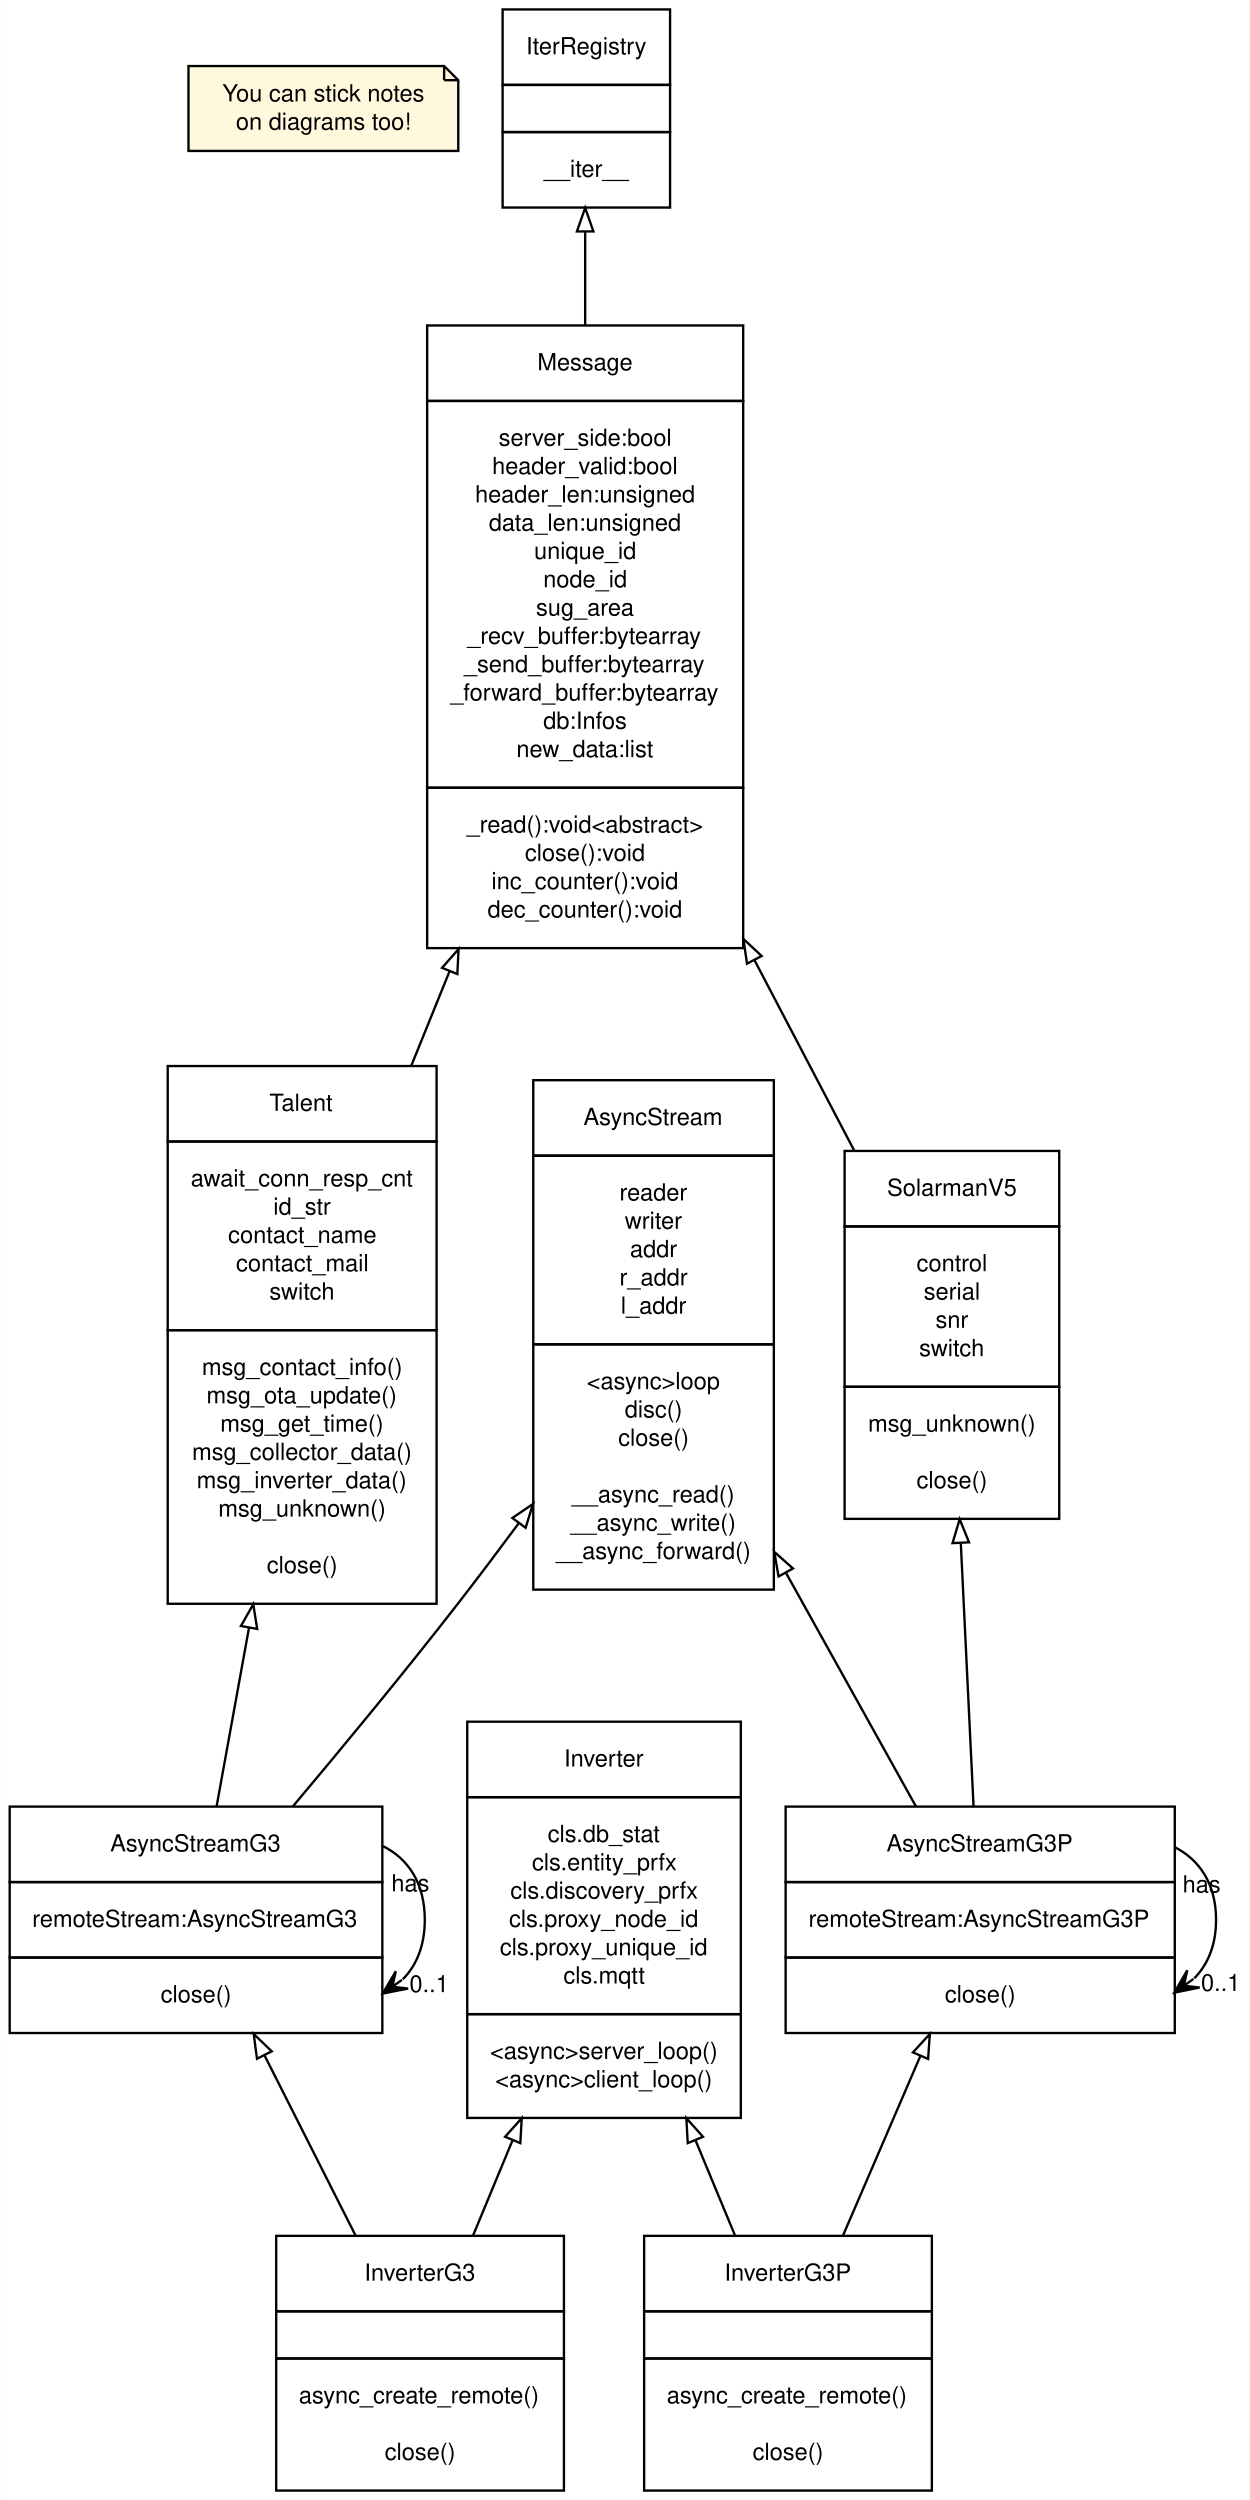
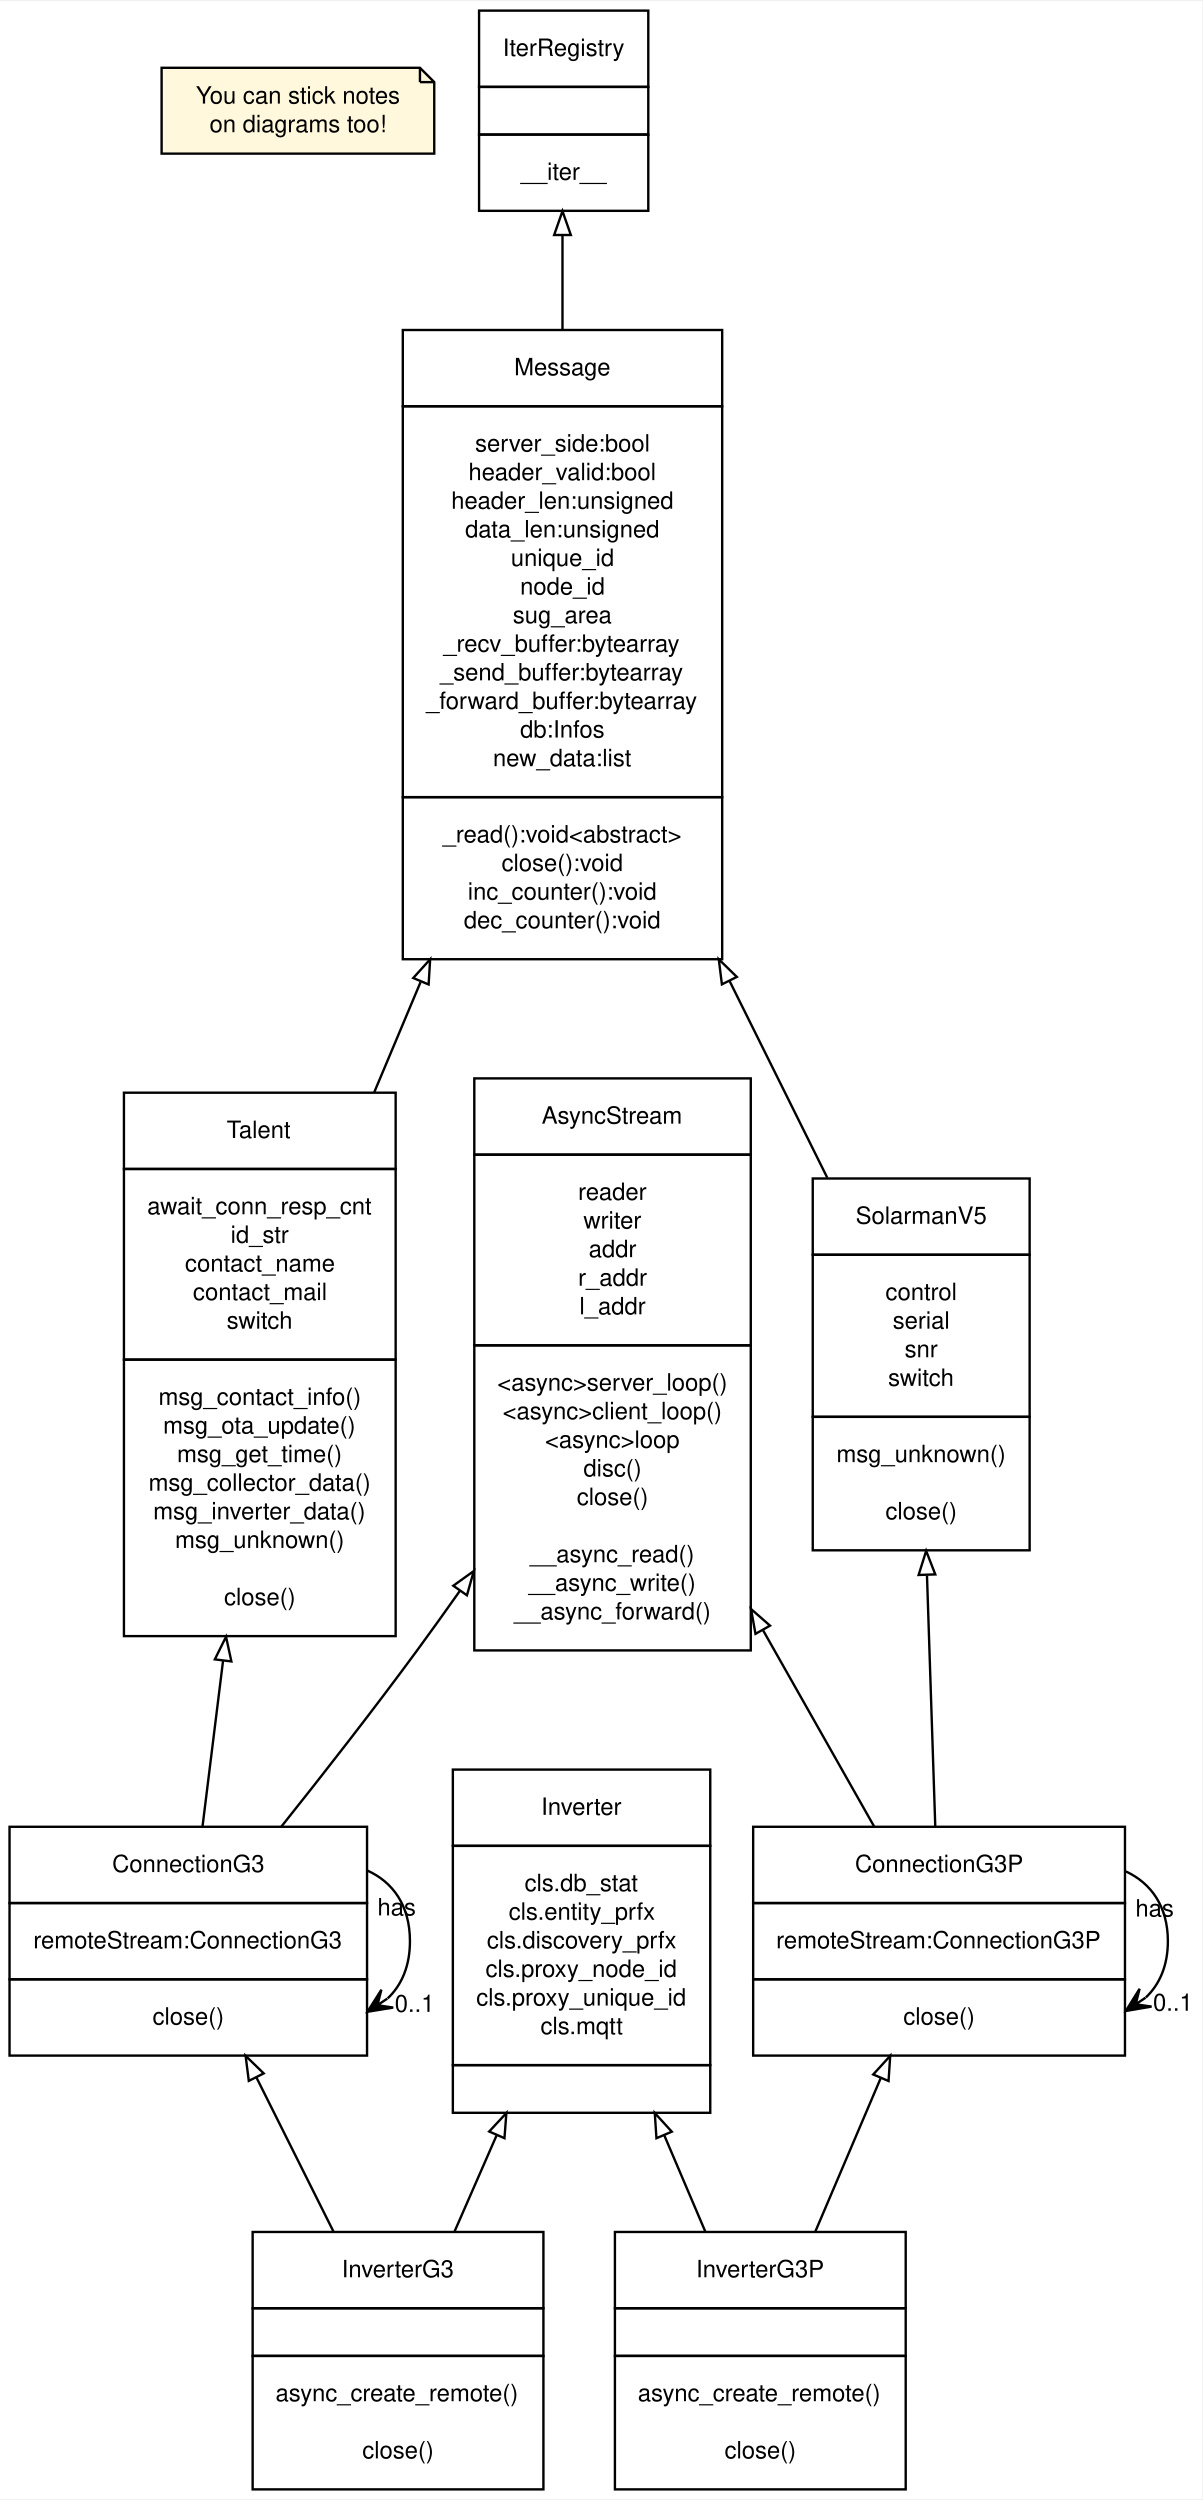
- <svg xmlns="http://www.w3.org/2000/svg" width="530pt" height="1060pt" viewBox="0.00 0.00 529.78 1060.00">
-   <g id="graph0" class="graph" transform="scale(1 1) rotate(0) translate(4 1056)">
-     <polygon fill="#ffffff" stroke="transparent" points="-4,4 -4,-1056 525.785,-1056 525.785,4 -4,4" />
+ <svg xmlns="http://www.w3.org/2000/svg" width="504pt" height="1048pt" viewBox="0.00 0.00 504.44 1048.00">
+   <g id="graph0" class="graph" transform="scale(1 1) rotate(0) translate(4 1044)">
+     <polygon fill="#ffffff" stroke="transparent" points="-4,4 -4,-1044 500.444,-1044 500.444,4 -4,4" />
    <g id="node1" class="node">
-       <polygon fill="#fff8dc" stroke="#000000" points="184.196,-1028 75.804,-1028 75.804,-992 190.196,-992 190.196,-1022 184.196,-1028" />
-       <polyline fill="none" stroke="#000000" points="184.196,-1028 184.196,-1022 " />
-       <polyline fill="none" stroke="#000000" points="190.196,-1022 184.196,-1022 " />
-       <text text-anchor="middle" x="133" y="-1013" font-family="Helvetica,sans-Serif" font-size="10.00" fill="#000000">You can stick notes</text>
-       <text text-anchor="middle" x="133" y="-1001" font-family="Helvetica,sans-Serif" font-size="10.00" fill="#000000">on diagrams too!</text>
+       <polygon fill="#fff8dc" stroke="#000000" points="172.196,-1016 63.804,-1016 63.804,-980 178.196,-980 178.196,-1010 172.196,-1016" />
+       <polyline fill="none" stroke="#000000" points="172.196,-1016 172.196,-1010 " />
+       <polyline fill="none" stroke="#000000" points="178.196,-1010 172.196,-1010 " />
+       <text text-anchor="middle" x="121" y="-1001" font-family="Helvetica,sans-Serif" font-size="10.00" fill="#000000">You can stick notes</text>
+       <text text-anchor="middle" x="121" y="-989" font-family="Helvetica,sans-Serif" font-size="10.00" fill="#000000">on diagrams too!</text>
    </g>
    <g id="node2" class="node">
-       <polygon fill="none" stroke="#000000" points="209,-1020 209,-1052 280,-1052 280,-1020 209,-1020" />
-       <text text-anchor="start" x="218.945" y="-1033" font-family="Helvetica,sans-Serif" font-size="10.00" fill="#000000">IterRegistry</text>
-       <polygon fill="none" stroke="#000000" points="209,-1000 209,-1020 280,-1020 280,-1000 209,-1000" />
-       <polygon fill="none" stroke="#000000" points="209,-968 209,-1000 280,-1000 280,-968 209,-968" />
-       <text text-anchor="start" x="226.439" y="-981" font-family="Helvetica,sans-Serif" font-size="10.00" fill="#000000">__iter__</text>
+       <polygon fill="none" stroke="#000000" points="197,-1008 197,-1040 268,-1040 268,-1008 197,-1008" />
+       <text text-anchor="start" x="206.945" y="-1021" font-family="Helvetica,sans-Serif" font-size="10.00" fill="#000000">IterRegistry</text>
+       <polygon fill="none" stroke="#000000" points="197,-988 197,-1008 268,-1008 268,-988 197,-988" />
+       <polygon fill="none" stroke="#000000" points="197,-956 197,-988 268,-988 268,-956 197,-956" />
+       <text text-anchor="start" x="214.439" y="-969" font-family="Helvetica,sans-Serif" font-size="10.00" fill="#000000">__iter__</text>
    </g>
    <g id="node3" class="node">
-       <polygon fill="none" stroke="#000000" points="177,-886 177,-918 311,-918 311,-886 177,-886" />
-       <text text-anchor="start" x="223.718" y="-899" font-family="Helvetica,sans-Serif" font-size="10.00" fill="#000000">Message</text>
-       <polygon fill="none" stroke="#000000" points="177,-722 177,-886 311,-886 311,-722 177,-722" />
-       <text text-anchor="start" x="207.327" y="-867" font-family="Helvetica,sans-Serif" font-size="10.00" fill="#000000">server_side:bool</text>
-       <text text-anchor="start" x="204.543" y="-855" font-family="Helvetica,sans-Serif" font-size="10.00" fill="#000000">header_valid:bool</text>
-       <text text-anchor="start" x="197.314" y="-843" font-family="Helvetica,sans-Serif" font-size="10.00" fill="#000000">header_len:unsigned</text>
-       <text text-anchor="start" x="203.148" y="-831" font-family="Helvetica,sans-Serif" font-size="10.00" fill="#000000">data_len:unsigned</text>
-       <text text-anchor="start" x="222.325" y="-819" font-family="Helvetica,sans-Serif" font-size="10.00" fill="#000000">unique_id</text>
-       <text text-anchor="start" x="226.214" y="-807" font-family="Helvetica,sans-Serif" font-size="10.00" fill="#000000">node_id</text>
-       <text text-anchor="start" x="223.159" y="-795" font-family="Helvetica,sans-Serif" font-size="10.00" fill="#000000">sug_area</text>
-       <text text-anchor="start" x="193.989" y="-783" font-family="Helvetica,sans-Serif" font-size="10.00" fill="#000000">_recv_buffer:bytearray</text>
-       <text text-anchor="start" x="192.595" y="-771" font-family="Helvetica,sans-Serif" font-size="10.00" fill="#000000">_send_buffer:bytearray</text>
-       <text text-anchor="start" x="186.767" y="-759" font-family="Helvetica,sans-Serif" font-size="10.00" fill="#000000">_forward_buffer:bytearray</text>
-       <text text-anchor="start" x="226.214" y="-747" font-family="Helvetica,sans-Serif" font-size="10.00" fill="#000000">db:Infos</text>
-       <text text-anchor="start" x="214.826" y="-735" font-family="Helvetica,sans-Serif" font-size="10.00" fill="#000000">new_data:list</text>
-       <polygon fill="none" stroke="#000000" points="177,-654 177,-722 311,-722 311,-654 177,-654" />
-       <text text-anchor="start" x="193.709" y="-703" font-family="Helvetica,sans-Serif" font-size="10.00" fill="#000000">_read():void&lt;abstract&gt;</text>
-       <text text-anchor="start" x="218.445" y="-691" font-family="Helvetica,sans-Serif" font-size="10.00" fill="#000000">close():void</text>
-       <text text-anchor="start" x="204.273" y="-679" font-family="Helvetica,sans-Serif" font-size="10.00" fill="#000000">inc_counter():void</text>
-       <text text-anchor="start" x="202.602" y="-667" font-family="Helvetica,sans-Serif" font-size="10.00" fill="#000000">dec_counter():void</text>
+       <polygon fill="none" stroke="#000000" points="165,-874 165,-906 299,-906 299,-874 165,-874" />
+       <text text-anchor="start" x="211.718" y="-887" font-family="Helvetica,sans-Serif" font-size="10.00" fill="#000000">Message</text>
+       <polygon fill="none" stroke="#000000" points="165,-710 165,-874 299,-874 299,-710 165,-710" />
+       <text text-anchor="start" x="195.327" y="-855" font-family="Helvetica,sans-Serif" font-size="10.00" fill="#000000">server_side:bool</text>
+       <text text-anchor="start" x="192.543" y="-843" font-family="Helvetica,sans-Serif" font-size="10.00" fill="#000000">header_valid:bool</text>
+       <text text-anchor="start" x="185.314" y="-831" font-family="Helvetica,sans-Serif" font-size="10.00" fill="#000000">header_len:unsigned</text>
+       <text text-anchor="start" x="191.148" y="-819" font-family="Helvetica,sans-Serif" font-size="10.00" fill="#000000">data_len:unsigned</text>
+       <text text-anchor="start" x="210.325" y="-807" font-family="Helvetica,sans-Serif" font-size="10.00" fill="#000000">unique_id</text>
+       <text text-anchor="start" x="214.214" y="-795" font-family="Helvetica,sans-Serif" font-size="10.00" fill="#000000">node_id</text>
+       <text text-anchor="start" x="211.159" y="-783" font-family="Helvetica,sans-Serif" font-size="10.00" fill="#000000">sug_area</text>
+       <text text-anchor="start" x="181.989" y="-771" font-family="Helvetica,sans-Serif" font-size="10.00" fill="#000000">_recv_buffer:bytearray</text>
+       <text text-anchor="start" x="180.595" y="-759" font-family="Helvetica,sans-Serif" font-size="10.00" fill="#000000">_send_buffer:bytearray</text>
+       <text text-anchor="start" x="174.767" y="-747" font-family="Helvetica,sans-Serif" font-size="10.00" fill="#000000">_forward_buffer:bytearray</text>
+       <text text-anchor="start" x="214.214" y="-735" font-family="Helvetica,sans-Serif" font-size="10.00" fill="#000000">db:Infos</text>
+       <text text-anchor="start" x="202.826" y="-723" font-family="Helvetica,sans-Serif" font-size="10.00" fill="#000000">new_data:list</text>
+       <polygon fill="none" stroke="#000000" points="165,-642 165,-710 299,-710 299,-642 165,-642" />
+       <text text-anchor="start" x="181.709" y="-691" font-family="Helvetica,sans-Serif" font-size="10.00" fill="#000000">_read():void&lt;abstract&gt;</text>
+       <text text-anchor="start" x="206.445" y="-679" font-family="Helvetica,sans-Serif" font-size="10.00" fill="#000000">close():void</text>
+       <text text-anchor="start" x="192.273" y="-667" font-family="Helvetica,sans-Serif" font-size="10.00" fill="#000000">inc_counter():void</text>
+       <text text-anchor="start" x="190.602" y="-655" font-family="Helvetica,sans-Serif" font-size="10.00" fill="#000000">dec_counter():void</text>
    </g>
    <g id="edge1" class="edge">
-       <path fill="none" stroke="#000000" d="M244,-957.579C244,-945.462 244,-932.032 244,-918.176" />
-       <polygon fill="none" stroke="#000000" points="240.5,-957.867 244,-967.867 247.5,-957.867 240.5,-957.867" />
+       <path fill="none" stroke="#000000" d="M232,-945.579C232,-933.462 232,-920.032 232,-906.176" />
+       <polygon fill="none" stroke="#000000" points="228.5,-945.867 232,-955.867 235.5,-945.867 228.5,-945.867" />
    </g>
    <g id="node4" class="node">
-       <polygon fill="none" stroke="#000000" points="67,-572 67,-604 181,-604 181,-572 67,-572" />
-       <text text-anchor="start" x="110.108" y="-585" font-family="Helvetica,sans-Serif" font-size="10.00" fill="#000000">Talent</text>
-       <polygon fill="none" stroke="#000000" points="67,-492 67,-572 181,-572 181,-492 67,-492" />
-       <text text-anchor="start" x="76.763" y="-553" font-family="Helvetica,sans-Serif" font-size="10.00" fill="#000000">await_conn_resp_cnt</text>
-       <text text-anchor="start" x="111.778" y="-541" font-family="Helvetica,sans-Serif" font-size="10.00" fill="#000000">id_str</text>
-       <text text-anchor="start" x="92.6" y="-529" font-family="Helvetica,sans-Serif" font-size="10.00" fill="#000000">contact_name</text>
-       <text text-anchor="start" x="95.94" y="-517" font-family="Helvetica,sans-Serif" font-size="10.00" fill="#000000">contact_mail</text>
-       <text text-anchor="start" x="110.112" y="-505" font-family="Helvetica,sans-Serif" font-size="10.00" fill="#000000">switch</text>
-       <polygon fill="none" stroke="#000000" points="67,-376 67,-492 181,-492 181,-376 67,-376" />
-       <text text-anchor="start" x="81.493" y="-473" font-family="Helvetica,sans-Serif" font-size="10.00" fill="#000000">msg_contact_info()</text>
-       <text text-anchor="start" x="83.433" y="-461" font-family="Helvetica,sans-Serif" font-size="10.00" fill="#000000">msg_ota_update()</text>
-       <text text-anchor="start" x="89.276" y="-449" font-family="Helvetica,sans-Serif" font-size="10.00" fill="#000000">msg_get_time()</text>
-       <text text-anchor="start" x="77.329" y="-437" font-family="Helvetica,sans-Serif" font-size="10.00" fill="#000000">msg_collector_data()</text>
-       <text text-anchor="start" x="79.273" y="-425" font-family="Helvetica,sans-Serif" font-size="10.00" fill="#000000">msg_inverter_data()</text>
-       <text text-anchor="start" x="88.441" y="-413" font-family="Helvetica,sans-Serif" font-size="10.00" fill="#000000">msg_unknown()</text>
-       <text text-anchor="start" x="109.002" y="-389" font-family="Helvetica,sans-Serif" font-size="10.00" fill="#000000">close()</text>
+       <polygon fill="none" stroke="#000000" points="48,-554 48,-586 162,-586 162,-554 48,-554" />
+       <text text-anchor="start" x="91.108" y="-567" font-family="Helvetica,sans-Serif" font-size="10.00" fill="#000000">Talent</text>
+       <polygon fill="none" stroke="#000000" points="48,-474 48,-554 162,-554 162,-474 48,-474" />
+       <text text-anchor="start" x="57.763" y="-535" font-family="Helvetica,sans-Serif" font-size="10.00" fill="#000000">await_conn_resp_cnt</text>
+       <text text-anchor="start" x="92.778" y="-523" font-family="Helvetica,sans-Serif" font-size="10.00" fill="#000000">id_str</text>
+       <text text-anchor="start" x="73.6" y="-511" font-family="Helvetica,sans-Serif" font-size="10.00" fill="#000000">contact_name</text>
+       <text text-anchor="start" x="76.94" y="-499" font-family="Helvetica,sans-Serif" font-size="10.00" fill="#000000">contact_mail</text>
+       <text text-anchor="start" x="91.112" y="-487" font-family="Helvetica,sans-Serif" font-size="10.00" fill="#000000">switch</text>
+       <polygon fill="none" stroke="#000000" points="48,-358 48,-474 162,-474 162,-358 48,-358" />
+       <text text-anchor="start" x="62.492" y="-455" font-family="Helvetica,sans-Serif" font-size="10.00" fill="#000000">msg_contact_info()</text>
+       <text text-anchor="start" x="64.433" y="-443" font-family="Helvetica,sans-Serif" font-size="10.00" fill="#000000">msg_ota_update()</text>
+       <text text-anchor="start" x="70.276" y="-431" font-family="Helvetica,sans-Serif" font-size="10.00" fill="#000000">msg_get_time()</text>
+       <text text-anchor="start" x="58.328" y="-419" font-family="Helvetica,sans-Serif" font-size="10.00" fill="#000000">msg_collector_data()</text>
+       <text text-anchor="start" x="60.273" y="-407" font-family="Helvetica,sans-Serif" font-size="10.00" fill="#000000">msg_inverter_data()</text>
+       <text text-anchor="start" x="69.441" y="-395" font-family="Helvetica,sans-Serif" font-size="10.00" fill="#000000">msg_unknown()</text>
+       <text text-anchor="start" x="90.002" y="-371" font-family="Helvetica,sans-Serif" font-size="10.00" fill="#000000">close()</text>
    </g>
    <g id="edge2" class="edge">
-       <path fill="none" stroke="#000000" d="M186.553,-644.297C181.105,-630.859 175.629,-617.352 170.305,-604.22" />
-       <polygon fill="none" stroke="#000000" points="183.317,-645.631 190.318,-653.584 189.804,-643.001 183.317,-645.631" />
+       <path fill="none" stroke="#000000" d="M172.442,-632.374C165.94,-616.913 159.383,-601.321 153.045,-586.248" />
+       <polygon fill="none" stroke="#000000" points="169.378,-634.116 176.481,-641.978 175.831,-631.403 169.378,-634.116" />
    </g>
    <g id="node5" class="node">
-       <polygon fill="none" stroke="#000000" points="354,-536 354,-568 445,-568 445,-536 354,-536" />
-       <text text-anchor="start" x="371.995" y="-549" font-family="Helvetica,sans-Serif" font-size="10.00" fill="#000000">SolarmanV5</text>
-       <polygon fill="none" stroke="#000000" points="354,-468 354,-536 445,-536 445,-468 354,-468" />
-       <text text-anchor="start" x="384.498" y="-517" font-family="Helvetica,sans-Serif" font-size="10.00" fill="#000000">control</text>
-       <text text-anchor="start" x="387.558" y="-505" font-family="Helvetica,sans-Serif" font-size="10.00" fill="#000000">serial</text>
-       <text text-anchor="start" x="392.556" y="-493" font-family="Helvetica,sans-Serif" font-size="10.00" fill="#000000">snr</text>
-       <text text-anchor="start" x="385.612" y="-481" font-family="Helvetica,sans-Serif" font-size="10.00" fill="#000000">switch</text>
-       <polygon fill="none" stroke="#000000" points="354,-412 354,-468 445,-468 445,-412 354,-412" />
-       <text text-anchor="start" x="363.94" y="-449" font-family="Helvetica,sans-Serif" font-size="10.00" fill="#000000">msg_unknown()</text>
-       <text text-anchor="start" x="384.502" y="-425" font-family="Helvetica,sans-Serif" font-size="10.00" fill="#000000">close()</text>
+       <polygon fill="none" stroke="#000000" points="337,-518 337,-550 428,-550 428,-518 337,-518" />
+       <text text-anchor="start" x="354.995" y="-531" font-family="Helvetica,sans-Serif" font-size="10.00" fill="#000000">SolarmanV5</text>
+       <polygon fill="none" stroke="#000000" points="337,-450 337,-518 428,-518 428,-450 337,-450" />
+       <text text-anchor="start" x="367.498" y="-499" font-family="Helvetica,sans-Serif" font-size="10.00" fill="#000000">control</text>
+       <text text-anchor="start" x="370.558" y="-487" font-family="Helvetica,sans-Serif" font-size="10.00" fill="#000000">serial</text>
+       <text text-anchor="start" x="375.556" y="-475" font-family="Helvetica,sans-Serif" font-size="10.00" fill="#000000">snr</text>
+       <text text-anchor="start" x="368.612" y="-463" font-family="Helvetica,sans-Serif" font-size="10.00" fill="#000000">switch</text>
+       <polygon fill="none" stroke="#000000" points="337,-394 337,-450 428,-450 428,-394 337,-394" />
+       <text text-anchor="start" x="346.94" y="-431" font-family="Helvetica,sans-Serif" font-size="10.00" fill="#000000">msg_unknown()</text>
+       <text text-anchor="start" x="367.502" y="-407" font-family="Helvetica,sans-Serif" font-size="10.00" fill="#000000">close()</text>
    </g>
    <g id="edge3" class="edge">
-       <path fill="none" stroke="#000000" d="M315.772,-648.938C330.251,-621.289 344.997,-593.128 357.975,-568.344" />
-       <polygon fill="none" stroke="#000000" points="312.622,-647.409 311.084,-657.892 318.823,-650.656 312.622,-647.409" />
+       <path fill="none" stroke="#000000" d="M302.137,-632.791C316.224,-604.43 330.54,-575.606 343.087,-550.344" />
+       <polygon fill="none" stroke="#000000" points="298.888,-631.465 297.574,-641.978 305.157,-634.579 298.888,-631.465" />
    </g>
    <g id="node6" class="node">
-       <polygon fill="none" stroke="#000000" points="0,-258 0,-290 158,-290 158,-258 0,-258" />
-       <text text-anchor="start" x="42.605" y="-271" font-family="Helvetica,sans-Serif" font-size="10.00" fill="#000000">AsyncStreamG3</text>
-       <polygon fill="none" stroke="#000000" points="0,-226 0,-258 158,-258 158,-226 0,-226" />
-       <text text-anchor="start" x="9.546" y="-239" font-family="Helvetica,sans-Serif" font-size="10.00" fill="#000000">remoteStream:AsyncStreamG3</text>
-       <polygon fill="none" stroke="#000000" points="0,-194 0,-226 158,-226 158,-194 0,-194" />
-       <text text-anchor="start" x="64.002" y="-207" font-family="Helvetica,sans-Serif" font-size="10.00" fill="#000000">close()</text>
+       <polygon fill="none" stroke="#000000" points="0,-246 0,-278 150,-278 150,-246 0,-246" />
+       <text text-anchor="start" x="43.045" y="-259" font-family="Helvetica,sans-Serif" font-size="10.00" fill="#000000">ConnectionG3</text>
+       <polygon fill="none" stroke="#000000" points="0,-214 0,-246 150,-246 150,-214 0,-214" />
+       <text text-anchor="start" x="9.987" y="-227" font-family="Helvetica,sans-Serif" font-size="10.00" fill="#000000">remoteStream:ConnectionG3</text>
+       <polygon fill="none" stroke="#000000" points="0,-182 0,-214 150,-214 150,-182 0,-182" />
+       <text text-anchor="start" x="60.002" y="-195" font-family="Helvetica,sans-Serif" font-size="10.00" fill="#000000">close()</text>
    </g>
    <g id="edge4" class="edge">
-       <path fill="none" stroke="#000000" d="M101.481,-365.895C96.598,-338.987 91.717,-312.085 87.757,-290.259" />
-       <polygon fill="none" stroke="#000000" points="98.049,-366.585 103.278,-375.8 104.936,-365.335 98.049,-366.585" />
+       <path fill="none" stroke="#000000" d="M89.571,-347.541C86.515,-322.884 83.482,-298.42 80.981,-278.246" />
+       <polygon fill="none" stroke="#000000" points="86.131,-348.239 90.835,-357.732 93.078,-347.378 86.131,-348.239" />
    </g>
    <g id="node7" class="node">
-       <polygon fill="none" stroke="#000000" points="329,-258 329,-290 494,-290 494,-258 329,-258" />
-       <text text-anchor="start" x="371.771" y="-271" font-family="Helvetica,sans-Serif" font-size="10.00" fill="#000000">AsyncStreamG3P</text>
-       <polygon fill="none" stroke="#000000" points="329,-226 329,-258 494,-258 494,-226 329,-226" />
-       <text text-anchor="start" x="338.712" y="-239" font-family="Helvetica,sans-Serif" font-size="10.00" fill="#000000">remoteStream:AsyncStreamG3P</text>
-       <polygon fill="none" stroke="#000000" points="329,-194 329,-226 494,-226 494,-194 329,-194" />
-       <text text-anchor="start" x="396.502" y="-207" font-family="Helvetica,sans-Serif" font-size="10.00" fill="#000000">close()</text>
+       <polygon fill="none" stroke="#000000" points="312,-246 312,-278 468,-278 468,-246 312,-246" />
+       <text text-anchor="start" x="354.711" y="-259" font-family="Helvetica,sans-Serif" font-size="10.00" fill="#000000">ConnectionG3P</text>
+       <polygon fill="none" stroke="#000000" points="312,-214 312,-246 468,-246 468,-214 312,-214" />
+       <text text-anchor="start" x="321.652" y="-227" font-family="Helvetica,sans-Serif" font-size="10.00" fill="#000000">remoteStream:ConnectionG3P</text>
+       <polygon fill="none" stroke="#000000" points="312,-182 312,-214 468,-214 468,-182 312,-182" />
+       <text text-anchor="start" x="375.002" y="-195" font-family="Helvetica,sans-Serif" font-size="10.00" fill="#000000">close()</text>
    </g>
    <g id="edge5" class="edge">
-       <path fill="none" stroke="#000000" d="M403.285,-401.435C405.099,-363.945 407.142,-321.736 408.669,-290.17" />
-       <polygon fill="none" stroke="#000000" points="399.768,-401.714 402.78,-411.872 406.76,-402.053 399.768,-401.714" />
+       <path fill="none" stroke="#000000" d="M384.931,-383.347C386.108,-347.728 387.419,-308.072 388.413,-278.012" />
+       <polygon fill="none" stroke="#000000" points="381.419,-383.654 384.586,-393.764 388.415,-383.885 381.419,-383.654" />
    </g>
    <g id="edge11" class="edge">
-       <path fill="none" stroke="#000000" d="M158.163,-273.272C168.871,-268.029 176,-257.606 176,-242 176,-231.027 172.476,-222.617 166.661,-216.767" />
-       <polygon fill="#000000" stroke="#000000" points="158.163,-210.728 168.921,-212.853 162.239,-213.625 166.314,-216.521 166.314,-216.521 166.314,-216.521 162.239,-213.625 163.708,-220.189 158.163,-210.728 158.163,-210.728" />
-       <text text-anchor="middle" x="177.834" y="-211.339" font-family="Helvetica,sans-Serif" font-size="10.00" fill="#000000">0..1</text>
-       <text text-anchor="middle" x="169.883" y="-254.065" font-family="Helvetica,sans-Serif" font-size="10.00" fill="#000000">has</text>
+       <path fill="none" stroke="#000000" d="M150.168,-259.614C160.839,-254.825 168,-244.953 168,-230 168,-219.486 164.46,-211.484 158.649,-205.995" />
+       <polygon fill="#000000" stroke="#000000" points="150.168,-200.386 160.992,-202.15 154.339,-203.144 158.509,-205.903 158.509,-205.903 158.509,-205.903 154.339,-203.144 156.026,-209.656 150.168,-200.386 150.168,-200.386" />
+       <text text-anchor="middle" x="169.95" y="-200.336" font-family="Helvetica,sans-Serif" font-size="10.00" fill="#000000">0..1</text>
+       <text text-anchor="middle" x="162.426" y="-240.811" font-family="Helvetica,sans-Serif" font-size="10.00" fill="#000000">has</text>
    </g>
    <g id="node10" class="node">
-       <polygon fill="none" stroke="#000000" points="113,-76 113,-108 235,-108 235,-76 113,-76" />
-       <text text-anchor="start" x="150.385" y="-89" font-family="Helvetica,sans-Serif" font-size="10.00" fill="#000000">InverterG3</text>
-       <polygon fill="none" stroke="#000000" points="113,-56 113,-76 235,-76 235,-56 113,-56" />
-       <polygon fill="none" stroke="#000000" points="113,0 113,-56 235,-56 235,0 113,0" />
-       <text text-anchor="start" x="122.603" y="-37" font-family="Helvetica,sans-Serif" font-size="10.00" fill="#000000">async_create_remote()</text>
-       <text text-anchor="start" x="159.002" y="-13" font-family="Helvetica,sans-Serif" font-size="10.00" fill="#000000">close()</text>
+       <polygon fill="none" stroke="#000000" points="102,-76 102,-108 224,-108 224,-76 102,-76" />
+       <text text-anchor="start" x="139.385" y="-89" font-family="Helvetica,sans-Serif" font-size="10.00" fill="#000000">InverterG3</text>
+       <polygon fill="none" stroke="#000000" points="102,-56 102,-76 224,-76 224,-56 102,-56" />
+       <polygon fill="none" stroke="#000000" points="102,0 102,-56 224,-56 224,0 102,0" />
+       <text text-anchor="start" x="111.603" y="-37" font-family="Helvetica,sans-Serif" font-size="10.00" fill="#000000">async_create_remote()</text>
+       <text text-anchor="start" x="148.002" y="-13" font-family="Helvetica,sans-Serif" font-size="10.00" fill="#000000">close()</text>
    </g>
    <g id="edge10" class="edge">
-       <path fill="none" stroke="#000000" d="M108.061,-184.49C120.323,-160.225 134.525,-132.119 146.602,-108.22" />
-       <polygon fill="none" stroke="#000000" points="104.851,-183.082 103.465,-193.585 111.099,-186.239 104.851,-183.082" />
+       <path fill="none" stroke="#000000" d="M103.559,-172.882C113.937,-152.125 125.628,-128.743 135.879,-108.242" />
+       <polygon fill="none" stroke="#000000" points="100.388,-171.398 99.046,-181.907 106.649,-174.528 100.388,-171.398" />
    </g>
    <g id="edge13" class="edge">
-       <path fill="none" stroke="#000000" d="M493.796,-272.893C504.457,-267.536 511.5,-257.238 511.5,-242 511.5,-231.286 508.018,-223.014 502.245,-217.184" />
-       <polygon fill="#000000" stroke="#000000" points="493.796,-211.107 504.542,-213.293 497.855,-214.027 501.914,-216.946 501.914,-216.946 501.914,-216.946 497.855,-214.027 499.286,-220.6 493.796,-211.107 493.796,-211.107" />
-       <text text-anchor="middle" x="513.447" y="-211.83" font-family="Helvetica,sans-Serif" font-size="10.00" fill="#000000">0..1</text>
-       <text text-anchor="middle" x="505.373" y="-253.585" font-family="Helvetica,sans-Serif" font-size="10.00" fill="#000000">has</text>
+       <path fill="none" stroke="#000000" d="M468.347,-259.276C478.944,-254.368 486,-244.609 486,-230 486,-219.728 482.512,-211.854 476.757,-206.378" />
+       <polygon fill="#000000" stroke="#000000" points="468.347,-200.724 479.157,-202.569 472.497,-203.514 476.646,-206.303 476.646,-206.303 476.646,-206.303 472.497,-203.514 474.135,-210.038 468.347,-200.724 468.347,-200.724" />
+       <text text-anchor="middle" x="488.106" y="-200.822" font-family="Helvetica,sans-Serif" font-size="10.00" fill="#000000">0..1</text>
+       <text text-anchor="middle" x="480.441" y="-240.347" font-family="Helvetica,sans-Serif" font-size="10.00" fill="#000000">has</text>
    </g>
    <g id="node11" class="node">
-       <polygon fill="none" stroke="#000000" points="269,-76 269,-108 391,-108 391,-76 269,-76" />
-       <text text-anchor="start" x="303.05" y="-89" font-family="Helvetica,sans-Serif" font-size="10.00" fill="#000000">InverterG3P</text>
-       <polygon fill="none" stroke="#000000" points="269,-56 269,-76 391,-76 391,-56 269,-56" />
-       <polygon fill="none" stroke="#000000" points="269,0 269,-56 391,-56 391,0 269,0" />
-       <text text-anchor="start" x="278.603" y="-37" font-family="Helvetica,sans-Serif" font-size="10.00" fill="#000000">async_create_remote()</text>
-       <text text-anchor="start" x="315.002" y="-13" font-family="Helvetica,sans-Serif" font-size="10.00" fill="#000000">close()</text>
+       <polygon fill="none" stroke="#000000" points="254,-76 254,-108 376,-108 376,-76 254,-76" />
+       <text text-anchor="start" x="288.05" y="-89" font-family="Helvetica,sans-Serif" font-size="10.00" fill="#000000">InverterG3P</text>
+       <polygon fill="none" stroke="#000000" points="254,-56 254,-76 376,-76 376,-56 254,-56" />
+       <polygon fill="none" stroke="#000000" points="254,0 254,-56 376,-56 376,0 254,0" />
+       <text text-anchor="start" x="263.603" y="-37" font-family="Helvetica,sans-Serif" font-size="10.00" fill="#000000">async_create_remote()</text>
+       <text text-anchor="start" x="300.002" y="-13" font-family="Helvetica,sans-Serif" font-size="10.00" fill="#000000">close()</text>
    </g>
    <g id="edge12" class="edge">
-       <path fill="none" stroke="#000000" d="M386.084,-184.169C375.66,-159.977 363.612,-132.013 353.361,-108.22" />
-       <polygon fill="none" stroke="#000000" points="382.969,-185.786 390.14,-193.585 389.398,-183.017 382.969,-185.786" />
+       <path fill="none" stroke="#000000" d="M365.541,-172.603C356.726,-151.916 346.812,-128.651 338.114,-108.242" />
+       <polygon fill="none" stroke="#000000" points="362.366,-174.08 369.506,-181.907 368.805,-171.336 362.366,-174.08" />
    </g>
    <g id="node8" class="node">
-       <polygon fill="none" stroke="#000000" points="222,-566 222,-598 324,-598 324,-566 222,-566" />
-       <text text-anchor="start" x="243.274" y="-579" font-family="Helvetica,sans-Serif" font-size="10.00" fill="#000000">AsyncStream</text>
-       <polygon fill="none" stroke="#000000" points="222,-486 222,-566 324,-566 324,-486 222,-486" />
-       <text text-anchor="start" x="258.553" y="-547" font-family="Helvetica,sans-Serif" font-size="10.00" fill="#000000">reader</text>
-       <text text-anchor="start" x="260.783" y="-535" font-family="Helvetica,sans-Serif" font-size="10.00" fill="#000000">writer</text>
-       <text text-anchor="start" x="262.997" y="-523" font-family="Helvetica,sans-Serif" font-size="10.00" fill="#000000">addr</text>
-       <text text-anchor="start" x="258.553" y="-511" font-family="Helvetica,sans-Serif" font-size="10.00" fill="#000000">r_addr</text>
-       <text text-anchor="start" x="259.108" y="-499" font-family="Helvetica,sans-Serif" font-size="10.00" fill="#000000">l_addr</text>
-       <polygon fill="none" stroke="#000000" points="222,-382 222,-486 324,-486 324,-382 222,-382" />
-       <text text-anchor="start" x="244.654" y="-467" font-family="Helvetica,sans-Serif" font-size="10.00" fill="#000000">&lt;async&gt;loop</text>
-       <text text-anchor="start" x="260.782" y="-455" font-family="Helvetica,sans-Serif" font-size="10.00" fill="#000000">disc()</text>
-       <text text-anchor="start" x="258.002" y="-443" font-family="Helvetica,sans-Serif" font-size="10.00" fill="#000000">close()</text>
-       <text text-anchor="start" x="238.27" y="-419" font-family="Helvetica,sans-Serif" font-size="10.00" fill="#000000">__async_read()</text>
-       <text text-anchor="start" x="237.721" y="-407" font-family="Helvetica,sans-Serif" font-size="10.00" fill="#000000">__async_write()</text>
-       <text text-anchor="start" x="231.607" y="-395" font-family="Helvetica,sans-Serif" font-size="10.00" fill="#000000">__async_forward()</text>
+       <polygon fill="none" stroke="#000000" points="195,-560 195,-592 311,-592 311,-560 195,-560" />
+       <text text-anchor="start" x="223.274" y="-573" font-family="Helvetica,sans-Serif" font-size="10.00" fill="#000000">AsyncStream</text>
+       <polygon fill="none" stroke="#000000" points="195,-480 195,-560 311,-560 311,-480 195,-480" />
+       <text text-anchor="start" x="238.553" y="-541" font-family="Helvetica,sans-Serif" font-size="10.00" fill="#000000">reader</text>
+       <text text-anchor="start" x="240.783" y="-529" font-family="Helvetica,sans-Serif" font-size="10.00" fill="#000000">writer</text>
+       <text text-anchor="start" x="242.997" y="-517" font-family="Helvetica,sans-Serif" font-size="10.00" fill="#000000">addr</text>
+       <text text-anchor="start" x="238.553" y="-505" font-family="Helvetica,sans-Serif" font-size="10.00" fill="#000000">r_addr</text>
+       <text text-anchor="start" x="239.108" y="-493" font-family="Helvetica,sans-Serif" font-size="10.00" fill="#000000">l_addr</text>
+       <polygon fill="none" stroke="#000000" points="195,-352 195,-480 311,-480 311,-352 195,-352" />
+       <text text-anchor="start" x="204.657" y="-461" font-family="Helvetica,sans-Serif" font-size="10.00" fill="#000000">&lt;async&gt;server_loop()</text>
+       <text text-anchor="start" x="206.878" y="-449" font-family="Helvetica,sans-Serif" font-size="10.00" fill="#000000">&lt;async&gt;client_loop()</text>
+       <text text-anchor="start" x="224.654" y="-437" font-family="Helvetica,sans-Serif" font-size="10.00" fill="#000000">&lt;async&gt;loop</text>
+       <text text-anchor="start" x="240.782" y="-425" font-family="Helvetica,sans-Serif" font-size="10.00" fill="#000000">disc()</text>
+       <text text-anchor="start" x="238.002" y="-413" font-family="Helvetica,sans-Serif" font-size="10.00" fill="#000000">close()</text>
+       <text text-anchor="start" x="218.27" y="-389" font-family="Helvetica,sans-Serif" font-size="10.00" fill="#000000">__async_read()</text>
+       <text text-anchor="start" x="217.721" y="-377" font-family="Helvetica,sans-Serif" font-size="10.00" fill="#000000">__async_write()</text>
+       <text text-anchor="start" x="211.607" y="-365" font-family="Helvetica,sans-Serif" font-size="10.00" fill="#000000">__async_forward()</text>
    </g>
    <g id="edge6" class="edge">
-       <path fill="none" stroke="#000000" d="M215.728,-410.002C207.217,-398.506 198.461,-386.889 190,-376 167.48,-347.017 141.333,-315.361 120.075,-290.098" />
-       <polygon fill="none" stroke="#000000" points="213.124,-412.368 221.875,-418.34 218.758,-408.214 213.124,-412.368" />
+       <path fill="none" stroke="#000000" d="M189.036,-377.114C183.013,-368.57 176.939,-360.094 171,-352 152.822,-327.229 131.797,-300.327 114.065,-278.104" />
+       <polygon fill="none" stroke="#000000" points="186.181,-379.139 194.789,-385.317 191.912,-375.12 186.181,-379.139" />
    </g>
    <g id="edge7" class="edge">
-       <path fill="none" stroke="#000000" d="M329.252,-388.91C348.269,-354.733 368.626,-318.151 384.268,-290.041" />
-       <polygon fill="none" stroke="#000000" points="325.994,-387.566 324.19,-398.006 332.111,-390.97 325.994,-387.566" />
+       <path fill="none" stroke="#000000" d="M316.168,-360.419C332.551,-331.479 349.344,-301.816 362.767,-278.105" />
+       <polygon fill="none" stroke="#000000" points="312.981,-358.944 311.1,-369.37 319.073,-362.392 312.981,-358.944" />
    </g>
    <g id="node9" class="node">
-       <polygon fill="none" stroke="#000000" points="194,-294 194,-326 310,-326 310,-294 194,-294" />
-       <text text-anchor="start" x="235.054" y="-307" font-family="Helvetica,sans-Serif" font-size="10.00" fill="#000000">Inverter</text>
-       <polygon fill="none" stroke="#000000" points="194,-202 194,-294 310,-294 310,-202 194,-202" />
-       <text text-anchor="start" x="228.104" y="-275" font-family="Helvetica,sans-Serif" font-size="10.00" fill="#000000">cls.db_stat</text>
-       <text text-anchor="start" x="221.44" y="-263" font-family="Helvetica,sans-Serif" font-size="10.00" fill="#000000">cls.entity_prfx</text>
-       <text text-anchor="start" x="212.275" y="-251" font-family="Helvetica,sans-Serif" font-size="10.00" fill="#000000">cls.discovery_prfx</text>
-       <text text-anchor="start" x="211.712" y="-239" font-family="Helvetica,sans-Serif" font-size="10.00" fill="#000000">cls.proxy_node_id</text>
-       <text text-anchor="start" x="207.822" y="-227" font-family="Helvetica,sans-Serif" font-size="10.00" fill="#000000">cls.proxy_unique_id</text>
-       <text text-anchor="start" x="234.778" y="-215" font-family="Helvetica,sans-Serif" font-size="10.00" fill="#000000">cls.mqtt</text>
-       <polygon fill="none" stroke="#000000" points="194,-158 194,-202 310,-202 310,-158 194,-158" />
-       <text text-anchor="start" x="203.657" y="-183" font-family="Helvetica,sans-Serif" font-size="10.00" fill="#000000">&lt;async&gt;server_loop()</text>
-       <text text-anchor="start" x="205.878" y="-171" font-family="Helvetica,sans-Serif" font-size="10.00" fill="#000000">&lt;async&gt;client_loop()</text>
+       <polygon fill="none" stroke="#000000" points="186,-270 186,-302 294,-302 294,-270 186,-270" />
+       <text text-anchor="start" x="223.054" y="-283" font-family="Helvetica,sans-Serif" font-size="10.00" fill="#000000">Inverter</text>
+       <polygon fill="none" stroke="#000000" points="186,-178 186,-270 294,-270 294,-178 186,-178" />
+       <text text-anchor="start" x="216.104" y="-251" font-family="Helvetica,sans-Serif" font-size="10.00" fill="#000000">cls.db_stat</text>
+       <text text-anchor="start" x="209.44" y="-239" font-family="Helvetica,sans-Serif" font-size="10.00" fill="#000000">cls.entity_prfx</text>
+       <text text-anchor="start" x="200.275" y="-227" font-family="Helvetica,sans-Serif" font-size="10.00" fill="#000000">cls.discovery_prfx</text>
+       <text text-anchor="start" x="199.712" y="-215" font-family="Helvetica,sans-Serif" font-size="10.00" fill="#000000">cls.proxy_node_id</text>
+       <text text-anchor="start" x="195.822" y="-203" font-family="Helvetica,sans-Serif" font-size="10.00" fill="#000000">cls.proxy_unique_id</text>
+       <text text-anchor="start" x="222.778" y="-191" font-family="Helvetica,sans-Serif" font-size="10.00" fill="#000000">cls.mqtt</text>
+       <polygon fill="none" stroke="#000000" points="186,-158 186,-178 294,-178 294,-158 186,-158" />
    </g>
    <g id="edge8" class="edge">
-       <path fill="none" stroke="#000000" d="M213.146,-148.353C207.417,-134.543 201.683,-120.722 196.439,-108.084" />
-       <polygon fill="none" stroke="#000000" points="210.041,-150.002 217.107,-157.898 216.507,-147.32 210.041,-150.002" />
+       <path fill="none" stroke="#000000" d="M204.342,-148.495C198.363,-134.83 192.292,-120.954 186.711,-108.196" />
+       <polygon fill="none" stroke="#000000" points="201.244,-150.148 208.459,-157.906 207.657,-147.342 201.244,-150.148" />
    </g>
    <g id="edge9" class="edge">
-       <path fill="none" stroke="#000000" d="M290.854,-148.353C296.583,-134.543 302.317,-120.722 307.561,-108.084" />
-       <polygon fill="none" stroke="#000000" points="287.493,-147.32 286.894,-157.898 293.959,-150.002 287.493,-147.32" />
+       <path fill="none" stroke="#000000" d="M274.732,-148.495C280.556,-134.83 286.469,-120.954 291.905,-108.196" />
+       <polygon fill="none" stroke="#000000" points="271.422,-147.335 270.722,-157.906 277.862,-150.079 271.422,-147.335" />
    </g>
  </g>
</svg>
